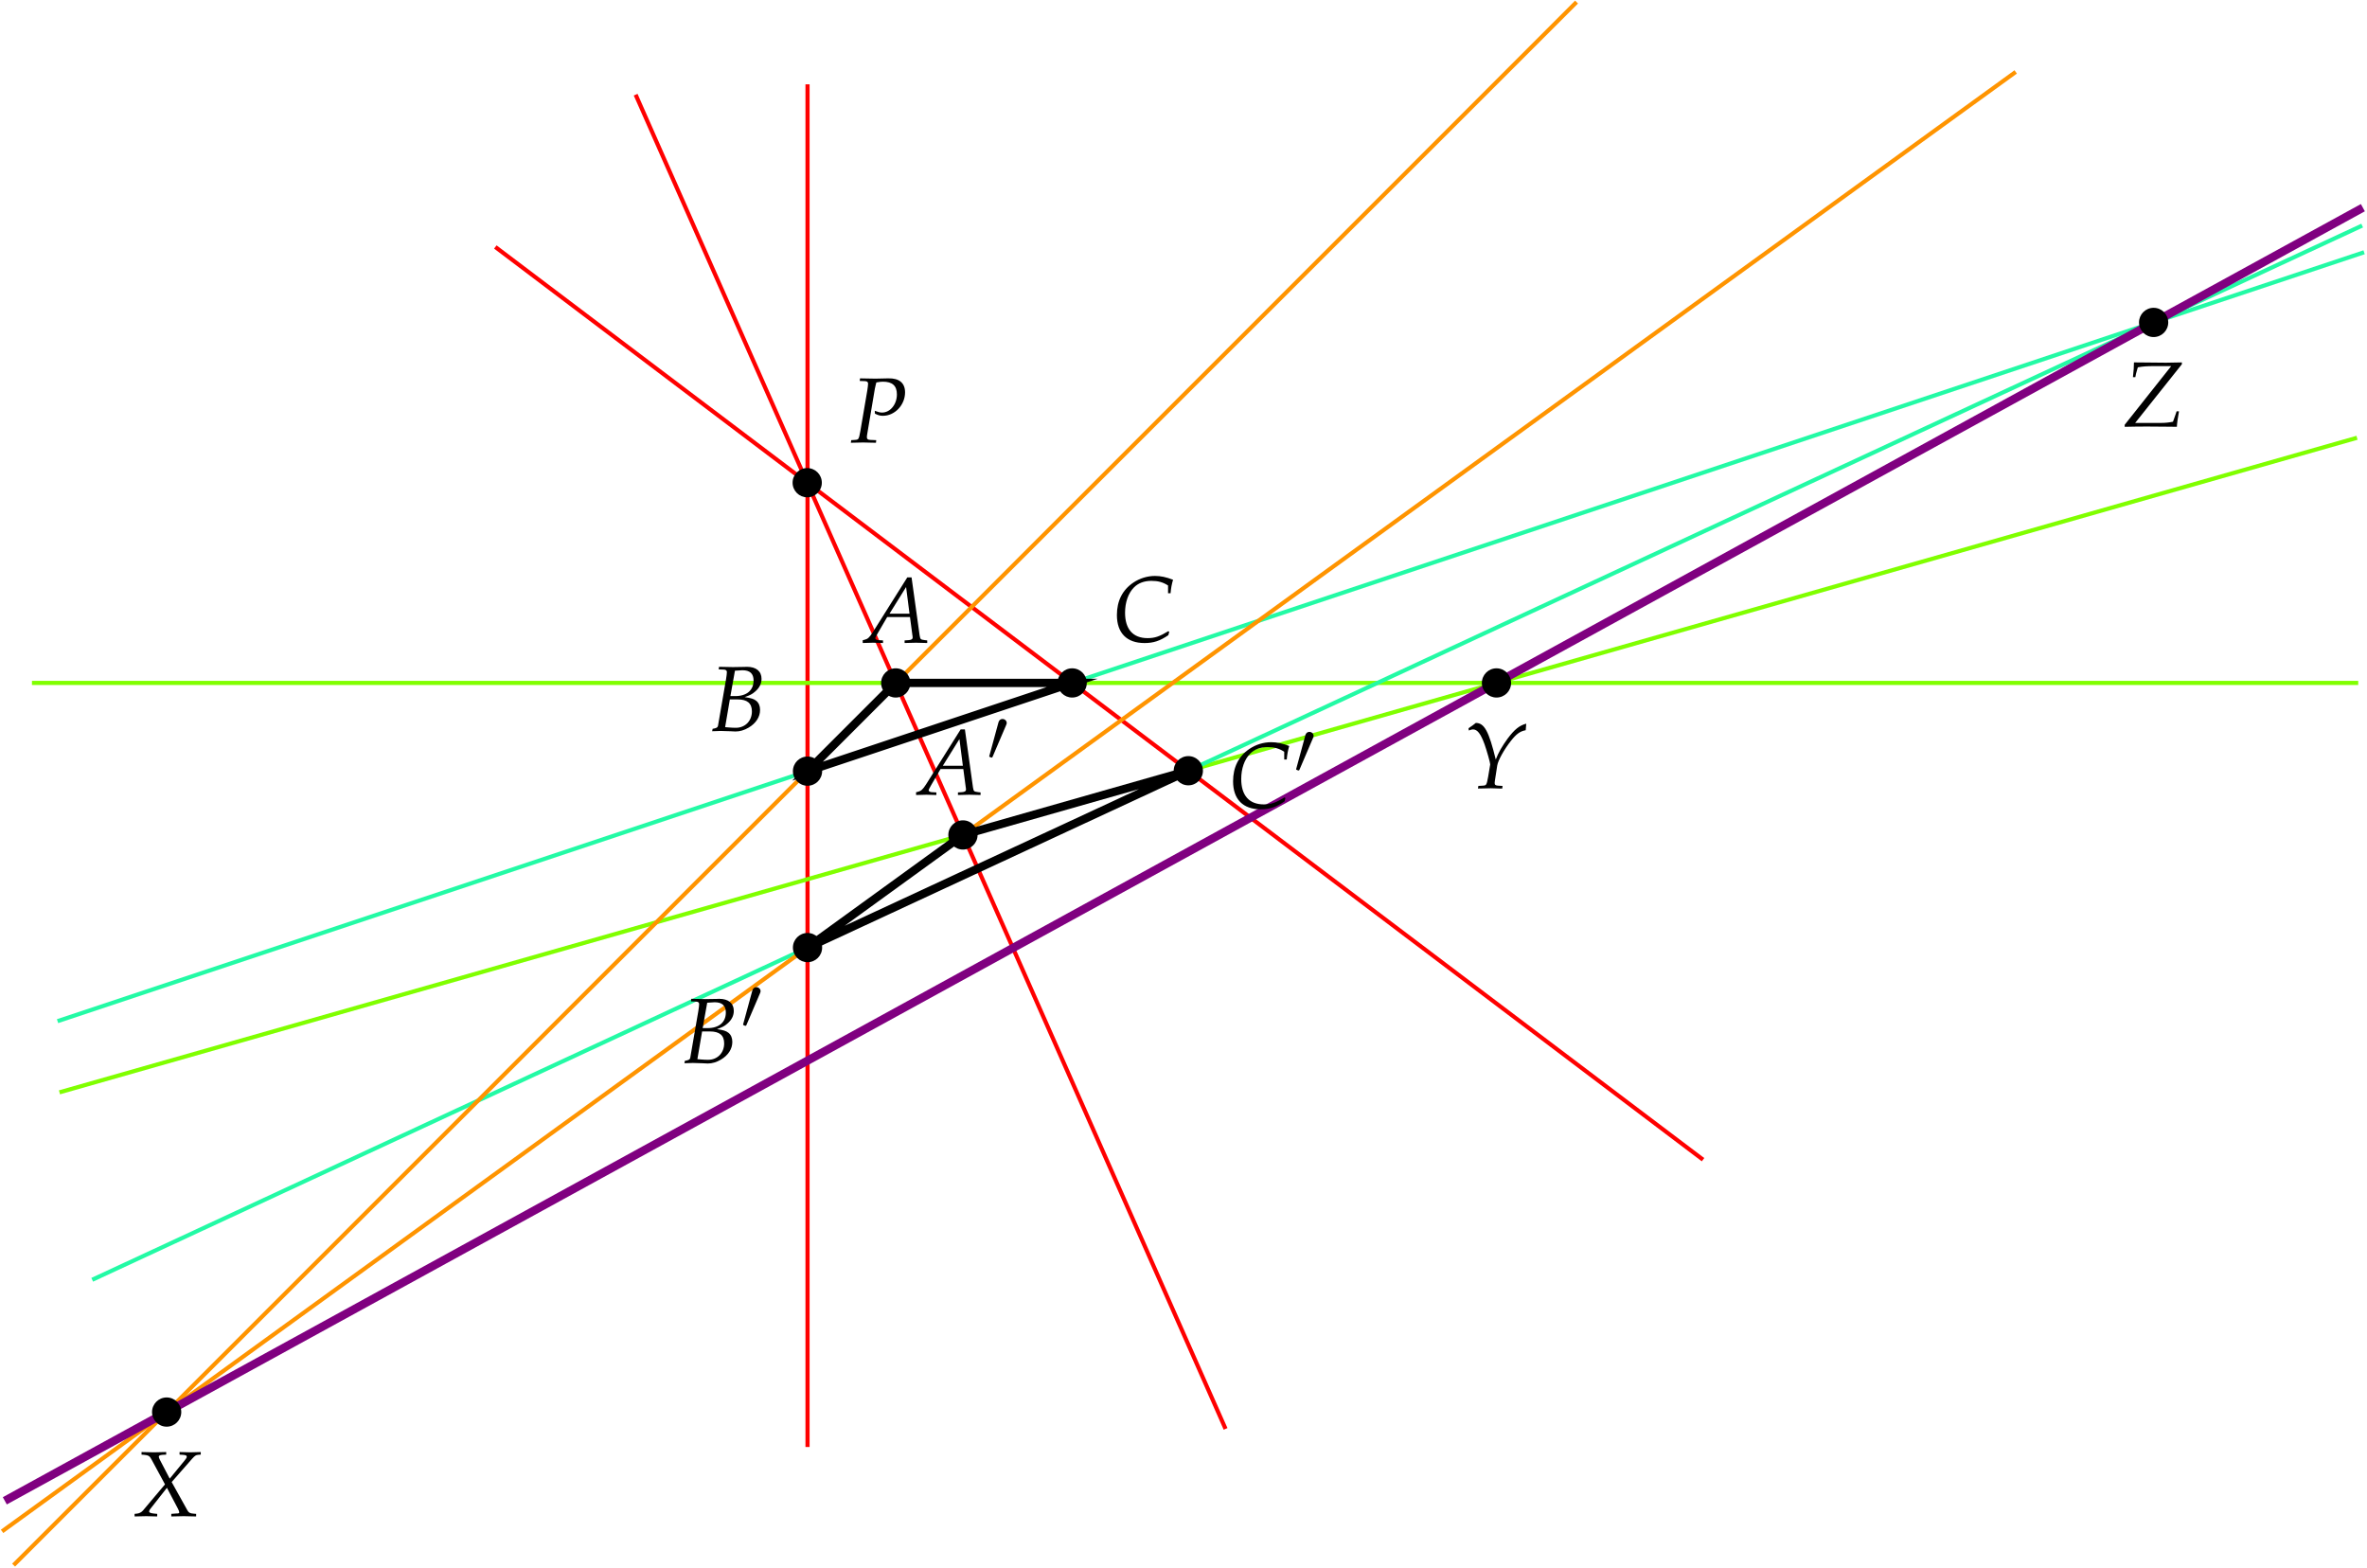
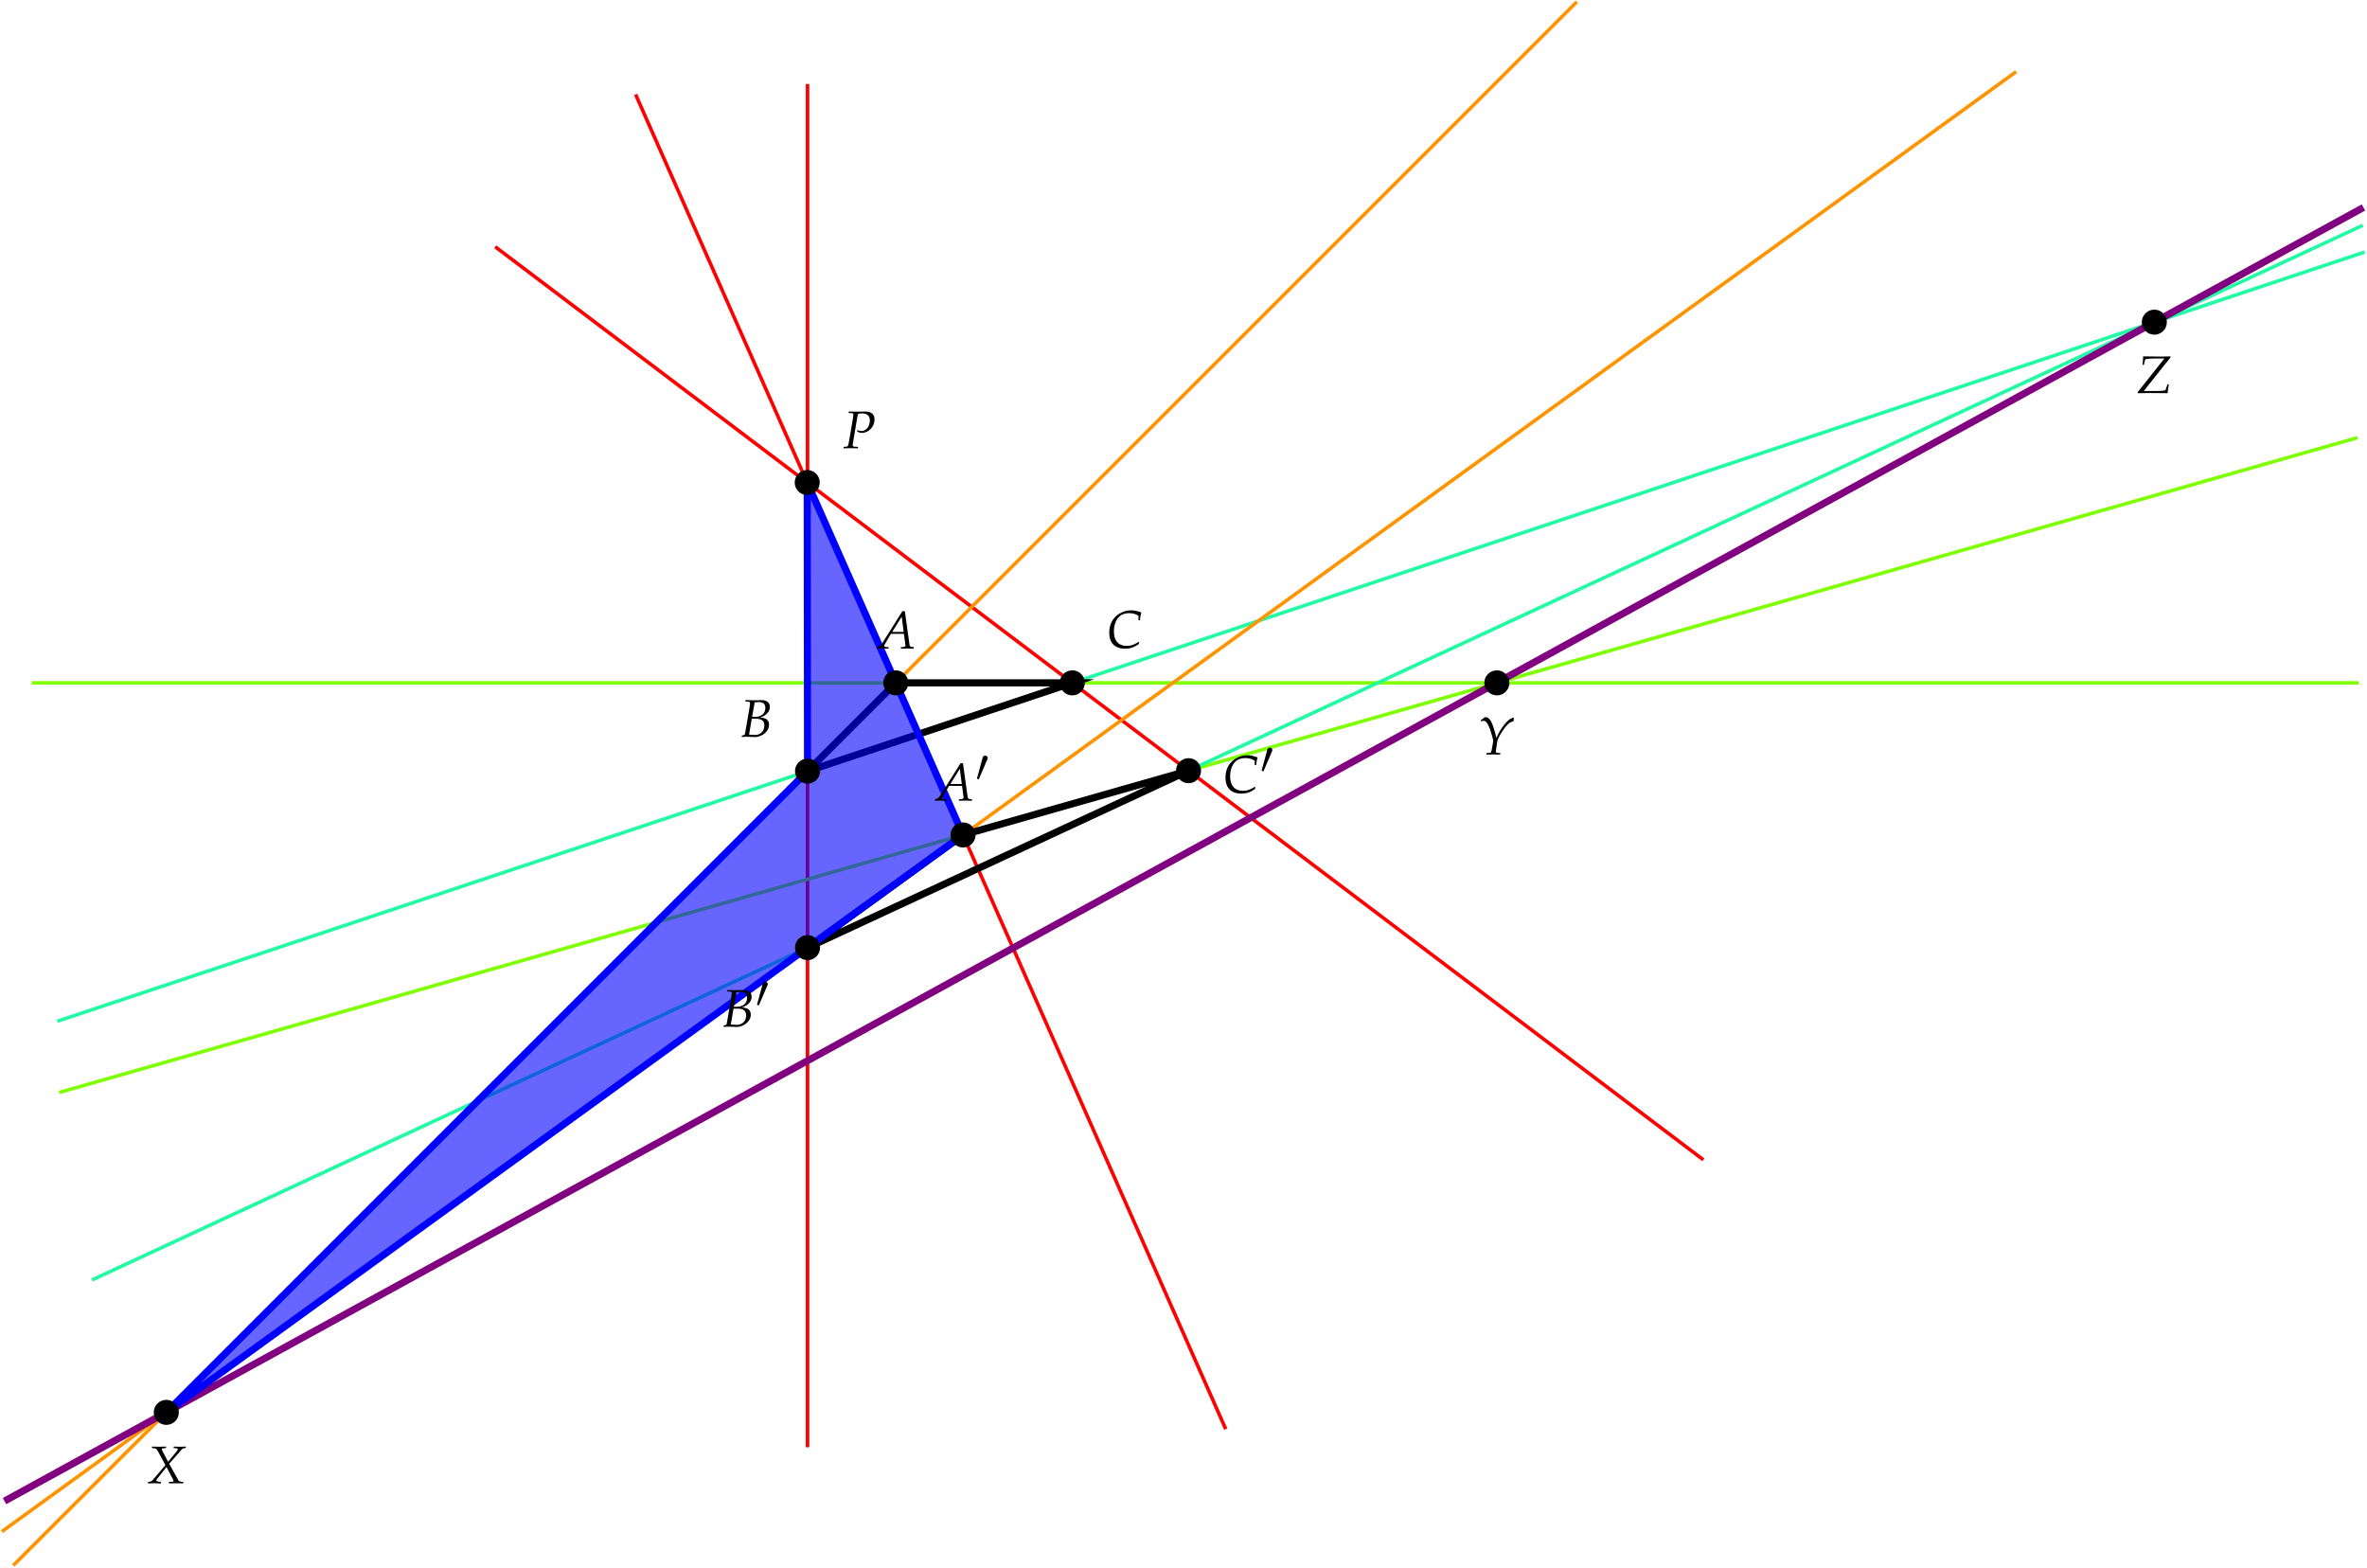
- <svg xmlns="http://www.w3.org/2000/svg" xmlns:xlink="http://www.w3.org/1999/xlink" version="1.1" width="319.437pt" height="211.486pt" viewBox="-.275 -25.2 319.437 211.486">
+ <svg xmlns="http://www.w3.org/2000/svg" xmlns:xlink="http://www.w3.org/1999/xlink" version="1.1" width="372.591pt" height="246.677pt" viewBox="-.275 486.148 372.591 246.677">
  <defs>
    <path id="g1-65" d="M5.021-7.662L.967-1.217C.576-.609 .38-.435 .011-.348L-.206-.293V.033C.793 0 .793 0 1.011 0C1.217 0 1.239 0 2.174 .033V-.272L1.609-.304C1.435-.315 1.272-.413 1.272-.511C1.272-.598 1.348-.75 1.554-1.109L2.663-3.011H5.336L5.608-.967V-.935C5.608-.924 5.619-.891 5.63-.837C5.641-.75 5.652-.641 5.652-.598C5.652-.424 5.489-.326 5.184-.304L4.706-.272V.033C5.815 0 5.815 0 6.032 0S6.249 0 7.358 .033V-.272L7.075-.304C6.564-.38 6.554-.38 6.467-.869L5.521-7.662H5.021ZM4.88-6.532L5.282-3.402H2.934L4.88-6.532Z" />
    <path id="g1-66" d="M1.054-7.217L1.63-7.195C1.891-7.184 2.011-7.097 2.011-6.901C2.011-6.749 1.967-6.401 1.913-6.075L.967-.598C.924-.402 .793-.326 .337-.25L.283 .033L.685 .022C.978 0 1.141 0 1.272 0C1.391 0 1.674 .011 1.956 .022L2.358 .033L2.576 .043C2.782 .054 2.924 .065 3.011 .065C3.532 .065 4.054-.087 4.565-.391C5.423-.902 5.902-1.641 5.902-2.467C5.902-2.934 5.749-3.293 5.456-3.532C5.173-3.76 4.847-3.858 4.097-3.967C4.717-4.184 4.989-4.315 5.325-4.619C5.825-5.043 6.075-5.554 6.075-6.108C6.075-6.999 5.445-7.521 4.358-7.521C4.336-7.521 4.228-7.521 4.065-7.51L3.38-7.499C3.25-7.488 2.858-7.488 2.728-7.488C2.521-7.488 2.185-7.499 1.652-7.51L1.087-7.521L1.054-7.217ZM2.358-3.695H3.282C4.402-3.695 4.945-3.239 4.945-2.293C4.945-1.174 4.152-.37 3.065-.37C2.848-.37 2.532-.38 2.174-.413C2.108-.424 1.978-.435 1.804-.446L2.358-3.695ZM2.956-7.064C3.076-7.064 3.097-7.075 3.326-7.086C3.554-7.108 3.695-7.119 3.826-7.119C4.706-7.119 5.141-6.727 5.141-5.912C5.141-4.771 4.336-4.086 2.989-4.086H2.424L2.956-7.064Z" />
    <path id="g1-67" d="M6.488-5.641H6.782C6.836-6.26 6.923-6.727 7.075-7.227C6.249-7.543 5.63-7.673 4.956-7.673C4.065-7.673 3.174-7.401 2.413-6.891C1.141-6.032 .489-4.749 .489-3.087C.489-.978 1.652 .196 3.728 .196C4.771 .196 5.543-.054 6.521-.728L6.63-1.119L6.521-1.196C5.499-.576 4.934-.38 4.086-.38C2.38-.38 1.445-1.424 1.445-3.358C1.445-4.565 1.815-5.641 2.478-6.315C2.989-6.836 3.684-7.097 4.543-7.097C5.315-7.097 5.88-6.945 6.488-6.554V-5.641Z" />
    <path id="g1-80" d="M1.141-7.217L1.739-7.195C2-7.184 2.119-7.097 2.119-6.901C2.119-6.749 2.076-6.412 2.022-6.075L1.217-1.359C1.032-.37 1.022-.337 .587-.304L.141-.272L.098 .033L.554 .022C1 .011 1.337 0 1.532 0C1.717 0 2.032 .011 2.467 .022L3.043 .033L3.076-.272L2.369-.304C2.087-.315 1.978-.402 1.978-.63C1.978-.728 1.989-.804 2.022-1.011L2.913-6.304C2.913-6.315 2.956-6.532 3.011-6.738C3.021-6.793 3.054-6.901 3.087-7.043C3.478-7.108 3.652-7.13 3.858-7.13C4.967-7.13 5.499-6.651 5.499-5.641C5.499-4.467 4.717-3.51 3.76-3.51C3.521-3.51 3.304-3.565 2.902-3.717L2.924-3.38C3.326-3.184 3.543-3.13 3.858-3.13C5.26-3.13 6.456-4.402 6.456-5.88C6.456-6.977 5.771-7.553 4.478-7.521L2.978-7.488L1.75-7.51L1.174-7.521L1.141-7.217Z" />
    <path id="g1-88" d="M4.521-.272V.033C5.043 .011 5.532 0 5.988 0C6.423 0 6.912 .011 7.434 .033V-.272L7.162-.293C6.717-.326 6.575-.402 6.423-.663L4.565-4L6.967-6.738C7.293-7.097 7.39-7.162 7.673-7.195L7.977-7.217V-7.521L6.738-7.488C6.608-7.488 6.456-7.488 5.489-7.521V-7.217L5.847-7.195C6.195-7.173 6.336-7.119 6.336-6.988C6.336-6.869 6.282-6.771 6.086-6.532L4.336-4.402L3.206-6.564C3.108-6.76 3.054-6.891 3.054-6.977C3.054-7.108 3.195-7.173 3.521-7.195L3.923-7.217V-7.521L3.424-7.51C2.978-7.499 2.652-7.488 2.478-7.488C2.293-7.488 1.967-7.499 1.522-7.51L1.032-7.521V-7.217L1.315-7.195C1.848-7.14 1.978-7.064 2.195-6.662L3.782-3.728L1.196-.663C1.032-.467 .783-.337 .522-.304L.217-.272V.033C.75 .011 1.196 0 1.576 0C1.967 0 2.402 .011 2.869 .033V-.272L2.521-.304C2.108-.348 1.924-.413 1.924-.543C1.924-.63 1.967-.728 2.032-.815L4.01-3.326L5.304-.869C5.402-.674 5.456-.533 5.456-.435C5.456-.348 5.38-.315 5.108-.315L4.934-.304L4.521-.272Z" />
    <path id="g1-89" d="M.565-7.032L.598-6.771C.848-6.869 .967-6.901 1.087-6.901C1.598-6.901 1.989-6.401 2.435-5.184C2.695-4.456 3.119-2.967 3.108-2.793C3.108-2.793 3.108-2.761 3.097-2.728L2.869-1.359C2.684-.37 2.674-.337 2.239-.304L1.717-.272L1.674 .033L2.25 .022C2.761 .011 3.011 0 3.184 0L4.239 .033H4.521L4.554-.272L4.021-.304C3.728-.326 3.63-.402 3.63-.619C3.63-.685 3.641-.793 3.652-.848L3.934-2.674C4.032-3.271 4.739-4.554 5.543-5.565C6.173-6.369 6.63-6.695 7.271-6.804L7.336-7.575C6.543-7.369 5.967-6.912 5.152-5.825C4.489-4.912 4.065-4.173 3.76-3.369C2.945-6.695 2.424-7.651 1.424-7.662L1.38-7.63C1.348-7.597 1.315-7.575 1.282-7.553C1.163-7.456 .935-7.282 .728-7.151L.565-7.032Z" />
    <path id="g1-90" d="M.217 .033C1.261 .011 1.891 0 2.837 0C3.684 0 4.956 .011 5.619 .022L6.336 .033C6.358-.413 6.445-1.032 6.586-1.782H6.304L6.228-1.543C6.151-1.326 6.054-1.043 5.967-.804L5.88-.565C5.391-.467 4.978-.424 4.499-.424H1.445L6.923-7.304V-7.521L5.162-7.488H4.88L2.587-7.51L1.304-7.521C1.304-7.01 1.272-6.586 1.185-5.793H1.467C1.5-6.032 1.565-6.304 1.695-6.727L1.761-6.945C2.369-7.054 2.782-7.086 3.717-7.086H5.673L.217-.206V.033Z" />
-     <path id="g7-48" d="M1.308-2.456C1.334-2.518 1.355-2.565 1.355-2.617C1.355-2.767 1.22-2.891 1.06-2.891C.915-2.891 .822-2.792 .786-2.658L.171-.398C.171-.388 .15-.331 .15-.326C.15-.269 .284-.233 .326-.233C.357-.233 .362-.248 .393-.315L1.308-2.456Z" />
-     <use id="g11-48" xlink:href="#g7-48" transform="scale(1.4)" />
-     <use id="g18-65" xlink:href="#g1-65" transform="scale(.821918)" />
-     <use id="g18-66" xlink:href="#g1-66" transform="scale(.821918)" />
-     <use id="g18-67" xlink:href="#g1-67" transform="scale(.821918)" />
-     <use id="g18-80" xlink:href="#g1-80" transform="scale(.821918)" />
-     <use id="g18-88" xlink:href="#g1-88" transform="scale(.821918)" />
-     <use id="g18-89" xlink:href="#g1-89" transform="scale(.821918)" />
-     <use id="g18-90" xlink:href="#g1-90" transform="scale(.821918)" />
+     <use id="g6-65" xlink:href="#g1-65" transform="scale(.547945)" />
+     <use id="g6-66" xlink:href="#g1-66" transform="scale(.547945)" />
+     <use id="g6-67" xlink:href="#g1-67" transform="scale(.547945)" />
+     <use id="g6-80" xlink:href="#g1-80" transform="scale(.547945)" />
+     <use id="g6-88" xlink:href="#g1-88" transform="scale(.547945)" />
+     <use id="g6-89" xlink:href="#g1-89" transform="scale(.547945)" />
+     <use id="g6-90" xlink:href="#g1-90" transform="scale(.547945)" />
+     <path id="g8-48" d="M1.308-2.456C1.334-2.518 1.355-2.565 1.355-2.617C1.355-2.767 1.22-2.891 1.06-2.891C.915-2.891 .822-2.792 .786-2.658L.171-.398C.171-.388 .15-.331 .15-.326C.15-.269 .284-.233 .326-.233C.357-.233 .362-.248 .393-.315L1.308-2.456Z" />
  </defs>
  <g id="page1" transform="matrix(1.4 0 0 1.4 0 0)">
-     <g stroke-miterlimit="10" transform="translate(77.64579,73.33729)scale(0.996264,-0.996264)">
+     <g stroke-miterlimit="10" transform="translate(90.59943,453.791)scale(0.996264,-0.996264)">
      <g fill="#000" stroke="#000">
        <g stroke-width="0.4">
          <g fill="#f00" stroke="#f00">
-             <path d="M-30.207 67.784L86.647-20.521" fill="none" />
+             <path d="M-35.247 79.092L101.103-23.945" fill="none" />
          </g>
          <g fill="#f00" stroke="#f00">
-             <path d="M-16.631 82.519L40.45-46.568" fill="none" />
+             <path d="M-19.405 96.286L47.198-54.337" fill="none" />
          </g>
          <g fill="#f00" stroke="#f00">
-             <path d="M0 83.521V-48.319" fill="none" />
+             <path d="M0 97.456V-56.381" fill="none" />
          </g>
          <g fill="#80ff00" stroke="#80ff00">
-             <path d="M-75.042 25.606H150.042" fill="none" />
+             <path d="M-87.562 29.878H175.074" fill="none" />
          </g>
          <g fill="#80ff00" stroke="#80ff00">
-             <path d="M-72.379-14.005L149.924 49.325" fill="none" />
+             <path d="M-84.455-16.342L174.937 57.554" fill="none" />
          </g>
          <g fill="#23faa5" stroke="#23faa5">
-             <path d="M-72.567-7.119L150.61 67.275" fill="none" />
+             <path d="M-84.674-8.306L175.737 78.499" fill="none" />
          </g>
          <g fill="#23faa5" stroke="#23faa5">
-             <path d="M-69.212-32.141L150.424 69.856" fill="none" />
+             <path d="M-80.76-37.504L175.52 81.511" fill="none" />
          </g>
          <g fill="#ff9400" stroke="#ff9400">
-             <path d="M-77.934-56.481L116.9 84.72" fill="none" />
+             <path d="M-90.936-65.904L136.403 98.854" fill="none" />
          </g>
          <g fill="#ff9400" stroke="#ff9400">
-             <path d="M-76.819-59.748L74.409 91.48" fill="none" />
+             <path d="M-89.636-69.716L86.823 106.742" fill="none" />
          </g>
          <g stroke-width="0.8">
            <g fill="#800080" stroke="#800080">
-               <path d="M-77.669-53.526L150.491 71.587" fill="none" />
-             </g>
-           </g>
-           <g stroke-width="0.8">
-             <path d="M8.535 25.605L0 17.07L25.605 25.605H8.535" fill="none" />
-           </g>
-           <g stroke-width="0.8">
-             <path d="M15.039 10.898L0 0L36.846 17.111L15.039 10.898" fill="none" />
-           </g>
-           <path d="M9.949 25.605C9.949 26.386 9.316 27.02 8.535 27.02C7.754 27.02 7.121 26.386 7.121 25.605C7.121 24.824 7.754 24.191 8.535 24.191C9.316 24.191 9.949 24.824 9.949 25.605ZM8.535 25.605" stroke="none" />
-           <g transform="translate(8.53506,25.60526)">
-             <g stroke="none" transform="scale(-1.00375,1.00375)translate(77.64579,73.33729)scale(-1,-1)">
-               <g fill="#000">
-                 <g stroke="none" />
-               </g>
-             </g>
-           </g>
-           <path d="M1.414 17.07C1.414 17.851 .781 18.484 0 18.484S-1.414 17.851-1.414 17.07S-.781 15.656 0 15.656S1.414 16.289 1.414 17.07ZM0 17.07" stroke="none" />
-           <g transform="translate(0.0,17.07016)">
-             <g stroke="none" transform="scale(-1.00375,1.00375)translate(77.64579,73.33729)scale(-1,-1)">
-               <g fill="#000">
-                 <g stroke="none" />
-               </g>
-             </g>
-           </g>
-           <path d="M27.02 25.605C27.02 26.386 26.386 27.02 25.605 27.02C24.824 27.02 24.191 26.386 24.191 25.605C24.191 24.824 24.824 24.191 25.605 24.191C26.386 24.191 27.02 24.824 27.02 25.605ZM25.605 25.605" stroke="none" />
-           <g transform="translate(25.60526,25.60526)">
-             <g stroke="none" transform="scale(-1.00375,1.00375)translate(77.64579,73.33729)scale(-1,-1)">
-               <g fill="#000">
-                 <g stroke="none" />
-               </g>
-             </g>
-           </g>
-           <path d="M16.453 10.898C16.453 11.679 15.82 12.312 15.039 12.312S13.624 11.679 13.624 10.898C13.624 10.116 14.258 9.483 15.039 9.483S16.453 10.116 16.453 10.898ZM15.039 10.898" stroke="none" />
-           <g transform="translate(15.0388,10.89758)">
-             <g stroke="none" transform="scale(-1.00375,1.00375)translate(77.64579,73.33729)scale(-1,-1)">
+               <path d="M-90.627-62.456L175.598 83.53" fill="none" />
+             </g>
+           </g>
+           <g stroke-width="0.8">
+             <path d="M9.961 29.882L0 19.921L29.882 29.882H9.961" fill="none" />
+           </g>
+           <g stroke-width="0.8">
+             <path d="M17.55 12.718L0 0L43 19.969L17.55 12.718" fill="none" />
+           </g>
+           <g stroke-width="0.8">
+             <g fill="#00f" stroke="#00f">
+               <path d="M-.036 52.49L9.961 29.882L17.55 12.718L-72.365-52.444L0 19.921L-.036 52.49" fill="none" />
+             </g>
+           </g>
+           <g fill="#00f" stroke="#00f">
+             <g stroke-opacity="0.6">
+               <g fill-opacity="0.6">
+                 <path d="M-.036 52.49L9.961 29.882L17.55 12.718L-72.365-52.444L0 19.921" stroke="none" />
+               </g>
+             </g>
+           </g>
+           <path d="M11.375 29.882C11.375 30.663 10.742 31.296 9.961 31.296S8.546 30.663 8.546 29.882C8.546 29.101 9.179 28.467 9.961 28.467S11.375 29.101 11.375 29.882ZM9.961 29.882" stroke="none" />
+           <g transform="translate(9.96051,29.88159)">
+             <g stroke="none" transform="scale(-1.00375,1.00375)translate(90.59943,453.791)scale(-1,-1)">
+               <g fill="#000">
+                 <g stroke="none" />
+               </g>
+             </g>
+           </g>
+           <path d="M1.414 19.921C1.414 20.702 .781 21.335 0 21.335S-1.414 20.702-1.414 19.921S-.781 18.507 0 18.507S1.414 19.14 1.414 19.921ZM0 19.921" stroke="none" />
+           <g transform="translate(0.0,19.92105)">
+             <g stroke="none" transform="scale(-1.00375,1.00375)translate(90.59943,453.791)scale(-1,-1)">
+               <g fill="#000">
+                 <g stroke="none" />
+               </g>
+             </g>
+           </g>
+           <path d="M31.296 29.882C31.296 30.663 30.663 31.296 29.882 31.296C29.101 31.296 28.467 30.663 28.467 29.882C28.467 29.101 29.101 28.467 29.882 28.467C30.663 28.467 31.296 29.101 31.296 29.882ZM29.882 29.882" stroke="none" />
+           <g transform="translate(29.88159,29.88159)">
+             <g stroke="none" transform="scale(-1.00375,1.00375)translate(90.59943,453.791)scale(-1,-1)">
+               <g fill="#000">
+                 <g stroke="none" />
+               </g>
+             </g>
+           </g>
+           <path d="M18.965 12.718C18.965 13.499 18.332 14.132 17.55 14.132C16.769 14.132 16.136 13.499 16.136 12.718C16.136 11.937 16.769 11.303 17.55 11.303C18.332 11.303 18.965 11.937 18.965 12.718ZM17.55 12.718" stroke="none" />
+           <g transform="translate(17.55045,12.7176)">
+             <g stroke="none" transform="scale(-1.00375,1.00375)translate(90.59943,453.791)scale(-1,-1)">
              <g fill="#000">
                <g stroke="none" />
              </g>
            </g>
          </g>
          <path d="M1.414 0C1.414 .781 .781 1.414 0 1.414S-1.414 .781-1.414 0S-.781-1.414 0-1.414S1.414-.781 1.414 0ZM0 0" stroke="none" />
-           <g stroke="none" transform="scale(-1.00375,1.00375)translate(77.64579,73.33729)scale(-1,-1)">
+           <g stroke="none" transform="scale(-1.00375,1.00375)translate(90.59943,453.791)scale(-1,-1)">
            <g fill="#000">
              <g stroke="none" />
            </g>
          </g>
-           <path d="M38.26 17.111C38.26 17.892 37.627 18.525 36.846 18.525C36.065 18.525 35.432 17.892 35.432 17.111C35.432 16.33 36.065 15.697 36.846 15.697C37.627 15.697 38.26 16.33 38.26 17.111ZM36.846 17.111" stroke="none" />
-           <g transform="translate(36.846,17.11115)">
-             <g stroke="none" transform="scale(-1.00375,1.00375)translate(77.64579,73.33729)scale(-1,-1)">
-               <g fill="#000">
-                 <g stroke="none" />
-               </g>
-             </g>
-           </g>
-           <path d="M-60.595-44.939C-60.595-44.158-61.228-43.525-62.009-43.525S-63.423-44.158-63.423-44.939S-62.79-46.353-62.009-46.353S-60.595-45.72-60.595-44.939ZM-62.009-44.939" stroke="none" />
-           <g transform="translate(-62.00914,-44.93895)">
-             <g stroke="none" transform="scale(-1.00375,1.00375)translate(77.64579,73.33729)scale(-1,-1)">
-               <g fill="#000">
-                 <g stroke="none" />
-               </g>
-             </g>
-           </g>
-           <path d="M68.077 25.605C68.077 26.386 67.444 27.02 66.662 27.02C65.881 27.02 65.248 26.386 65.248 25.605C65.248 24.824 65.881 24.191 66.662 24.191C67.444 24.191 68.077 24.824 68.077 25.605ZM66.662 25.605" stroke="none" />
-           <g transform="translate(66.66248,25.60526)">
-             <g stroke="none" transform="scale(-1.00375,1.00375)translate(77.64579,73.33729)scale(-1,-1)">
-               <g fill="#000">
-                 <g stroke="none" />
-               </g>
-             </g>
-           </g>
-           <path d="M131.66 60.485C131.66 61.266 131.027 61.899 130.245 61.899S128.831 61.266 128.831 60.485C128.831 59.704 129.464 59.07 130.245 59.07S131.66 59.704 131.66 60.485ZM130.245 60.485" stroke="none" />
-           <g transform="translate(130.2455,60.48476)">
-             <g stroke="none" transform="scale(-1.00375,1.00375)translate(77.64579,73.33729)scale(-1,-1)">
-               <g fill="#000">
-                 <g stroke="none" />
-               </g>
-             </g>
-           </g>
-           <path d="M1.384 44.978C1.384 45.759 .75 46.393-.031 46.393C-.812 46.393-1.445 45.759-1.445 44.978S-.812 43.564-.031 43.564C.75 43.564 1.384 44.197 1.384 44.978ZM-.031 44.978" stroke="none" />
-           <g transform="translate(-0.03072,44.97821)">
-             <g stroke="none" transform="scale(-1.00375,1.00375)translate(77.64579,73.33729)scale(-1,-1)">
-               <g fill="#000">
-                 <g stroke="none" />
-               </g>
-             </g>
-           </g>
-           <g transform="translate(4.94858,29.49532)">
-             <g stroke="none" transform="scale(-1.00375,1.00375)translate(77.64579,73.33729)scale(-1,-1)">
-               <g fill="#000">
-                 <g stroke="none">
-                   <use x="78.206" y="73.337" xlink:href="#g18-65" />
-                 </g>
-               </g>
-             </g>
-           </g>
-           <g transform="translate(-9.75356,20.96024)">
-             <g stroke="none" transform="scale(-1.00375,1.00375)translate(77.64579,73.33729)scale(-1,-1)">
-               <g fill="#000">
-                 <g stroke="none">
-                   <use x="77.937" y="73.337" xlink:href="#g18-66" />
-                 </g>
-               </g>
-             </g>
-           </g>
-           <g transform="translate(29.45485,29.62584)">
-             <g stroke="none" transform="scale(-1.00375,1.00375)translate(77.64579,73.33729)scale(-1,-1)">
-               <g fill="#000">
-                 <g stroke="none">
-                   <use x="77.722" y="73.337" xlink:href="#g18-67" />
-                 </g>
-               </g>
-             </g>
-           </g>
-           <g transform="translate(10.11032,14.78764)">
-             <g stroke="none" transform="scale(-1.00375,1.00375)translate(77.64579,73.33729)scale(-1,-1)">
-               <g fill="#000">
-                 <g stroke="none">
-                   <use x="78.206" y="73.337" xlink:href="#g18-65" />
-                   <use x="84.879" y="70.082" xlink:href="#g11-48" />
-                 </g>
-               </g>
-             </g>
-           </g>
-           <g transform="translate(-12.43755,-11.16258)">
-             <g stroke="none" transform="scale(-1.00375,1.00375)translate(77.64579,73.33729)scale(-1,-1)">
-               <g fill="#000">
-                 <g stroke="none">
-                   <use x="77.937" y="73.337" xlink:href="#g18-66" />
-                   <use x="83.615" y="70.082" xlink:href="#g11-48" />
-                 </g>
-               </g>
-             </g>
-           </g>
-           <g transform="translate(40.69559,13.54015)">
-             <g stroke="none" transform="scale(-1.00375,1.00375)translate(77.64579,73.33729)scale(-1,-1)">
-               <g fill="#000">
-                 <g stroke="none">
-                   <use x="77.722" y="73.337" xlink:href="#g18-67" />
-                   <use x="83.991" y="70.082" xlink:href="#g11-48" />
-                 </g>
-               </g>
-             </g>
-           </g>
-           <g transform="translate(3.81888,48.86829)">
-             <g stroke="none" transform="scale(-1.00375,1.00375)translate(77.64579,73.33729)scale(-1,-1)">
-               <g fill="#000">
-                 <g stroke="none">
-                   <use x="77.937" y="73.337" xlink:href="#g18-80" />
-                 </g>
-               </g>
-             </g>
-           </g>
-           <g transform="translate(-65.53712,-55.01204)">
-             <g stroke="none" transform="scale(-1.00375,1.00375)translate(77.64579,73.33729)scale(-1,-1)">
-               <g fill="#000">
-                 <g stroke="none">
-                   <use x="77.892" y="73.337" xlink:href="#g18-88" />
-                 </g>
-               </g>
-             </g>
-           </g>
-           <g transform="translate(63.5575,15.41518)">
-             <g stroke="none" transform="scale(-1.00375,1.00375)translate(77.64579,73.33729)scale(-1,-1)">
-               <g fill="#000">
-                 <g stroke="none">
-                   <use x="77.579" y="73.337" xlink:href="#g18-89" />
-                 </g>
-               </g>
-             </g>
-           </g>
-           <g transform="translate(127.0191,50.41167)">
-             <g stroke="none" transform="scale(-1.00375,1.00375)translate(77.64579,73.33729)scale(-1,-1)">
-               <g fill="#000">
-                 <g stroke="none">
-                   <use x="77.892" y="73.337" xlink:href="#g18-90" />
+           <path d="M44.414 19.969C44.414 20.75 43.781 21.383 43 21.383S41.585 20.75 41.585 19.969C41.585 19.188 42.219 18.555 43 18.555S44.414 19.188 44.414 19.969ZM43 19.969" stroke="none" />
+           <g transform="translate(42.99965,19.96889)">
+             <g stroke="none" transform="scale(-1.00375,1.00375)translate(90.59943,453.791)scale(-1,-1)">
+               <g fill="#000">
+                 <g stroke="none" />
+               </g>
+             </g>
+           </g>
+           <path d="M-70.951-52.444C-70.951-51.663-71.584-51.03-72.365-51.03S-73.78-51.663-73.78-52.444C-73.78-53.225-73.146-53.859-72.365-53.859S-70.951-53.225-70.951-52.444ZM-72.365-52.444" stroke="none" />
+           <g transform="translate(-72.3653,-52.44421)">
+             <g stroke="none" transform="scale(-1.00375,1.00375)translate(90.59943,453.791)scale(-1,-1)">
+               <g fill="#000">
+                 <g stroke="none" />
+               </g>
+             </g>
+           </g>
+           <path d="M79.21 29.882C79.21 30.663 78.577 31.296 77.796 31.296C77.015 31.296 76.381 30.663 76.381 29.882C76.381 29.101 77.015 28.467 77.796 28.467C78.577 28.467 79.21 29.101 79.21 29.882ZM77.796 29.882" stroke="none" />
+           <g transform="translate(77.79578,29.88159)">
+             <g stroke="none" transform="scale(-1.00375,1.00375)translate(90.59943,453.791)scale(-1,-1)">
+               <g fill="#000">
+                 <g stroke="none" />
+               </g>
+             </g>
+           </g>
+           <path d="M153.412 70.586C153.412 71.367 152.779 72.001 151.998 72.001S150.583 71.367 150.583 70.586C150.583 69.805 151.217 69.172 151.998 69.172S153.412 69.805 153.412 70.586ZM151.998 70.586" stroke="none" />
+           <g transform="translate(151.9978,70.58633)">
+             <g stroke="none" transform="scale(-1.00375,1.00375)translate(90.59943,453.791)scale(-1,-1)">
+               <g fill="#000">
+                 <g stroke="none" />
+               </g>
+             </g>
+           </g>
+           <path d="M1.378 52.49C1.378 53.271 .745 53.904-.036 53.904S-1.45 53.271-1.45 52.49S-.817 51.076-.036 51.076S1.378 51.709 1.378 52.49ZM-.036 52.49" stroke="none" />
+           <g transform="translate(-0.03586,52.49002)">
+             <g stroke="none" transform="scale(-1.00375,1.00375)translate(90.59943,453.791)scale(-1,-1)">
+               <g fill="#000">
+                 <g stroke="none" />
+               </g>
+             </g>
+           </g>
+           <g transform="translate(7.56952,33.75816)">
+             <g stroke="none" transform="scale(-1.00375,1.00375)translate(90.59943,453.791)scale(-1,-1)">
+               <g fill="#000">
+                 <g stroke="none">
+                   <use x="90.973" y="453.791" xlink:href="#g6-65" />
+                 </g>
+               </g>
+             </g>
+           </g>
+           <g transform="translate(-7.78557,23.79762)">
+             <g stroke="none" transform="scale(-1.00375,1.00375)translate(90.59943,453.791)scale(-1,-1)">
+               <g fill="#000">
+                 <g stroke="none">
+                   <use x="90.794" y="453.791" xlink:href="#g6-66" />
+                 </g>
+               </g>
+             </g>
+           </g>
+           <g transform="translate(33.73119,33.84517)">
+             <g stroke="none" transform="scale(-1.00375,1.00375)translate(90.59943,453.791)scale(-1,-1)">
+               <g fill="#000">
+                 <g stroke="none">
+                   <use x="90.65" y="453.791" xlink:href="#g6-67" />
+                 </g>
+               </g>
+             </g>
+           </g>
+           <g transform="translate(14.12946,16.59418)">
+             <g stroke="none" transform="scale(-1.00375,1.00375)translate(90.59943,453.791)scale(-1,-1)">
+               <g fill="#000">
+                 <g stroke="none">
+                   <use x="90.973" y="453.791" xlink:href="#g6-65" />
+                   <use x="95.426" y="451.621" xlink:href="#g8-48" />
+                 </g>
+               </g>
+             </g>
+           </g>
+           <g transform="translate(-9.84557,-8.91759)">
+             <g stroke="none" transform="scale(-1.00375,1.00375)translate(90.59943,453.791)scale(-1,-1)">
+               <g fill="#000">
+                 <g stroke="none">
+                   <use x="90.794" y="453.791" xlink:href="#g6-66" />
+                   <use x="94.583" y="451.621" xlink:href="#g8-48" />
+                 </g>
+               </g>
+             </g>
+           </g>
+           <g transform="translate(46.84924,17.49188)">
+             <g stroke="none" transform="scale(-1.00375,1.00375)translate(90.59943,453.791)scale(-1,-1)">
+               <g fill="#000">
+                 <g stroke="none">
+                   <use x="90.65" y="453.791" xlink:href="#g6-67" />
+                   <use x="94.834" y="451.621" xlink:href="#g8-48" />
+                 </g>
+               </g>
+             </g>
+           </g>
+           <g transform="translate(3.81374,56.3666)">
+             <g stroke="none" transform="scale(-1.00375,1.00375)translate(90.59943,453.791)scale(-1,-1)">
+               <g fill="#000">
+                 <g stroke="none">
+                   <use x="90.794" y="453.791" xlink:href="#g6-80" />
+                 </g>
+               </g>
+             </g>
+           </g>
+           <g transform="translate(-74.71729,-60.4428)">
+             <g stroke="none" transform="scale(-1.00375,1.00375)translate(90.59943,453.791)scale(-1,-1)">
+               <g fill="#000">
+                 <g stroke="none">
+                   <use x="90.764" y="453.791" xlink:href="#g6-88" />
+                 </g>
+               </g>
+             </g>
+           </g>
+           <g transform="translate(75.72578,21.80501)">
+             <g stroke="none" transform="scale(-1.00375,1.00375)translate(90.59943,453.791)scale(-1,-1)">
+               <g fill="#000">
+                 <g stroke="none">
+                   <use x="90.555" y="453.791" xlink:href="#g6-89" />
+                 </g>
+               </g>
+             </g>
+           </g>
+           <g transform="translate(149.8468,62.58775)">
+             <g stroke="none" transform="scale(-1.00375,1.00375)translate(90.59943,453.791)scale(-1,-1)">
+               <g fill="#000">
+                 <g stroke="none">
+                   <use x="90.764" y="453.791" xlink:href="#g6-90" />
                </g>
              </g>
            </g>
          </g>
        </g>
      </g>
    </g>
  </g>
</svg>
